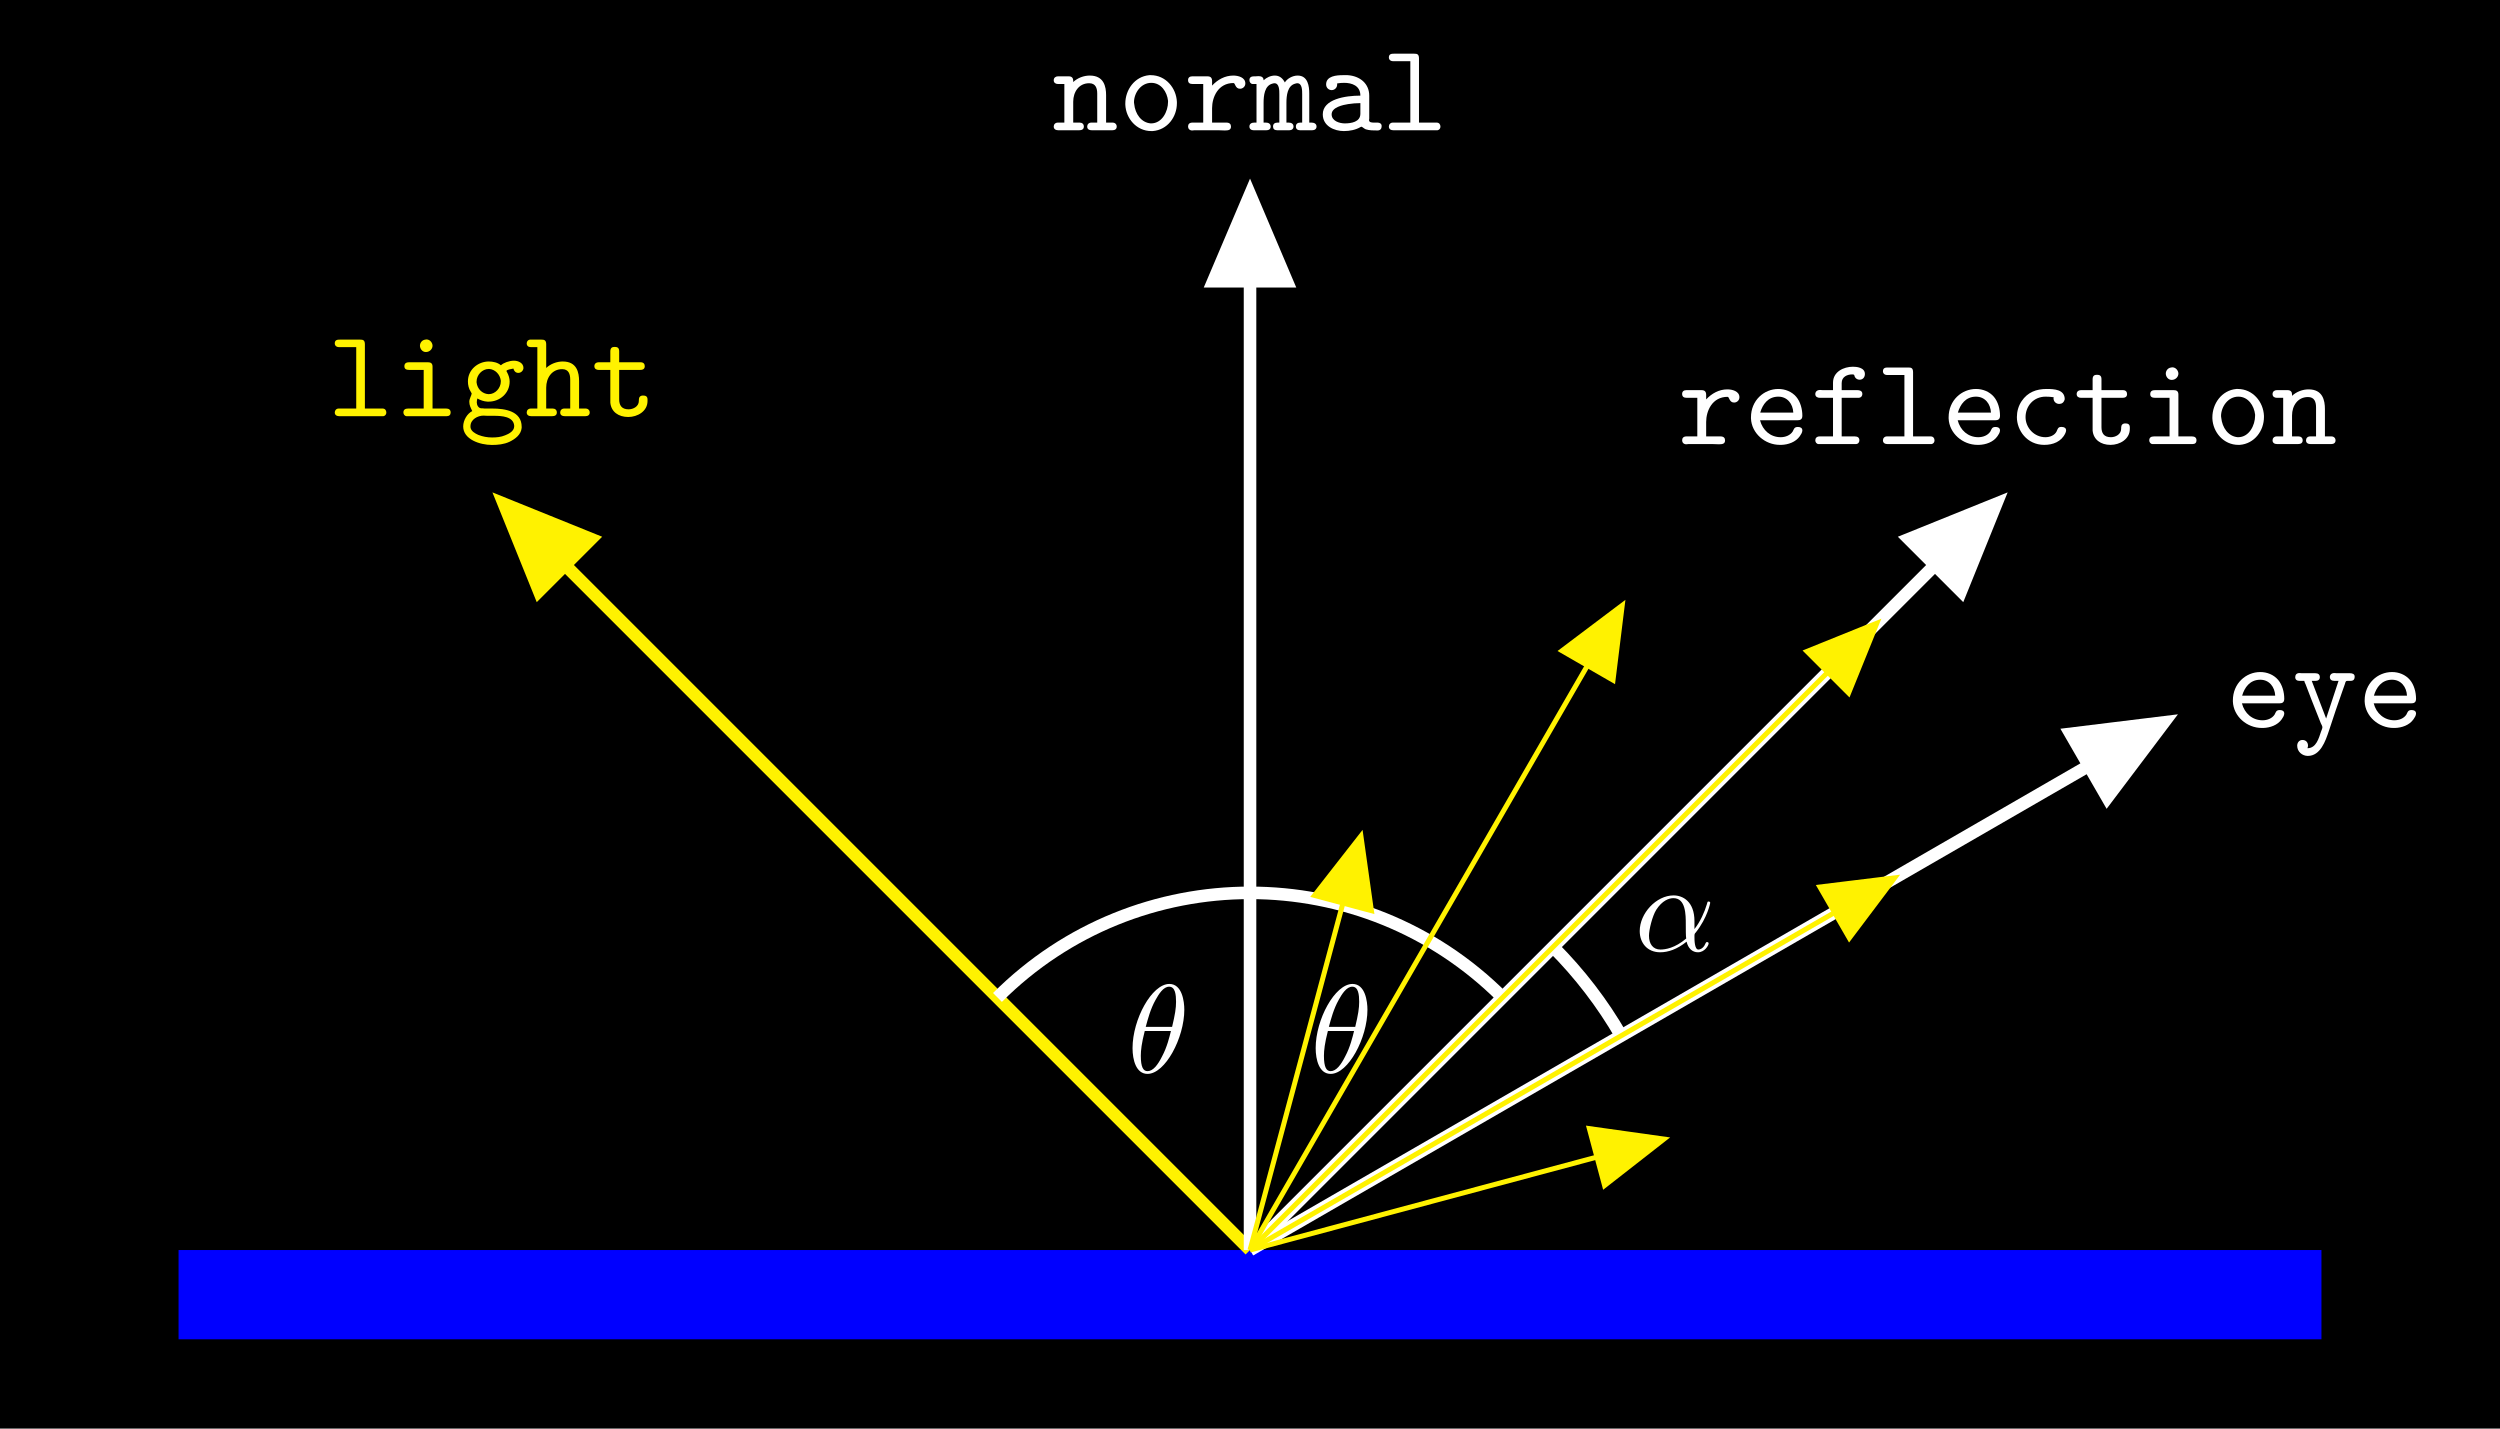
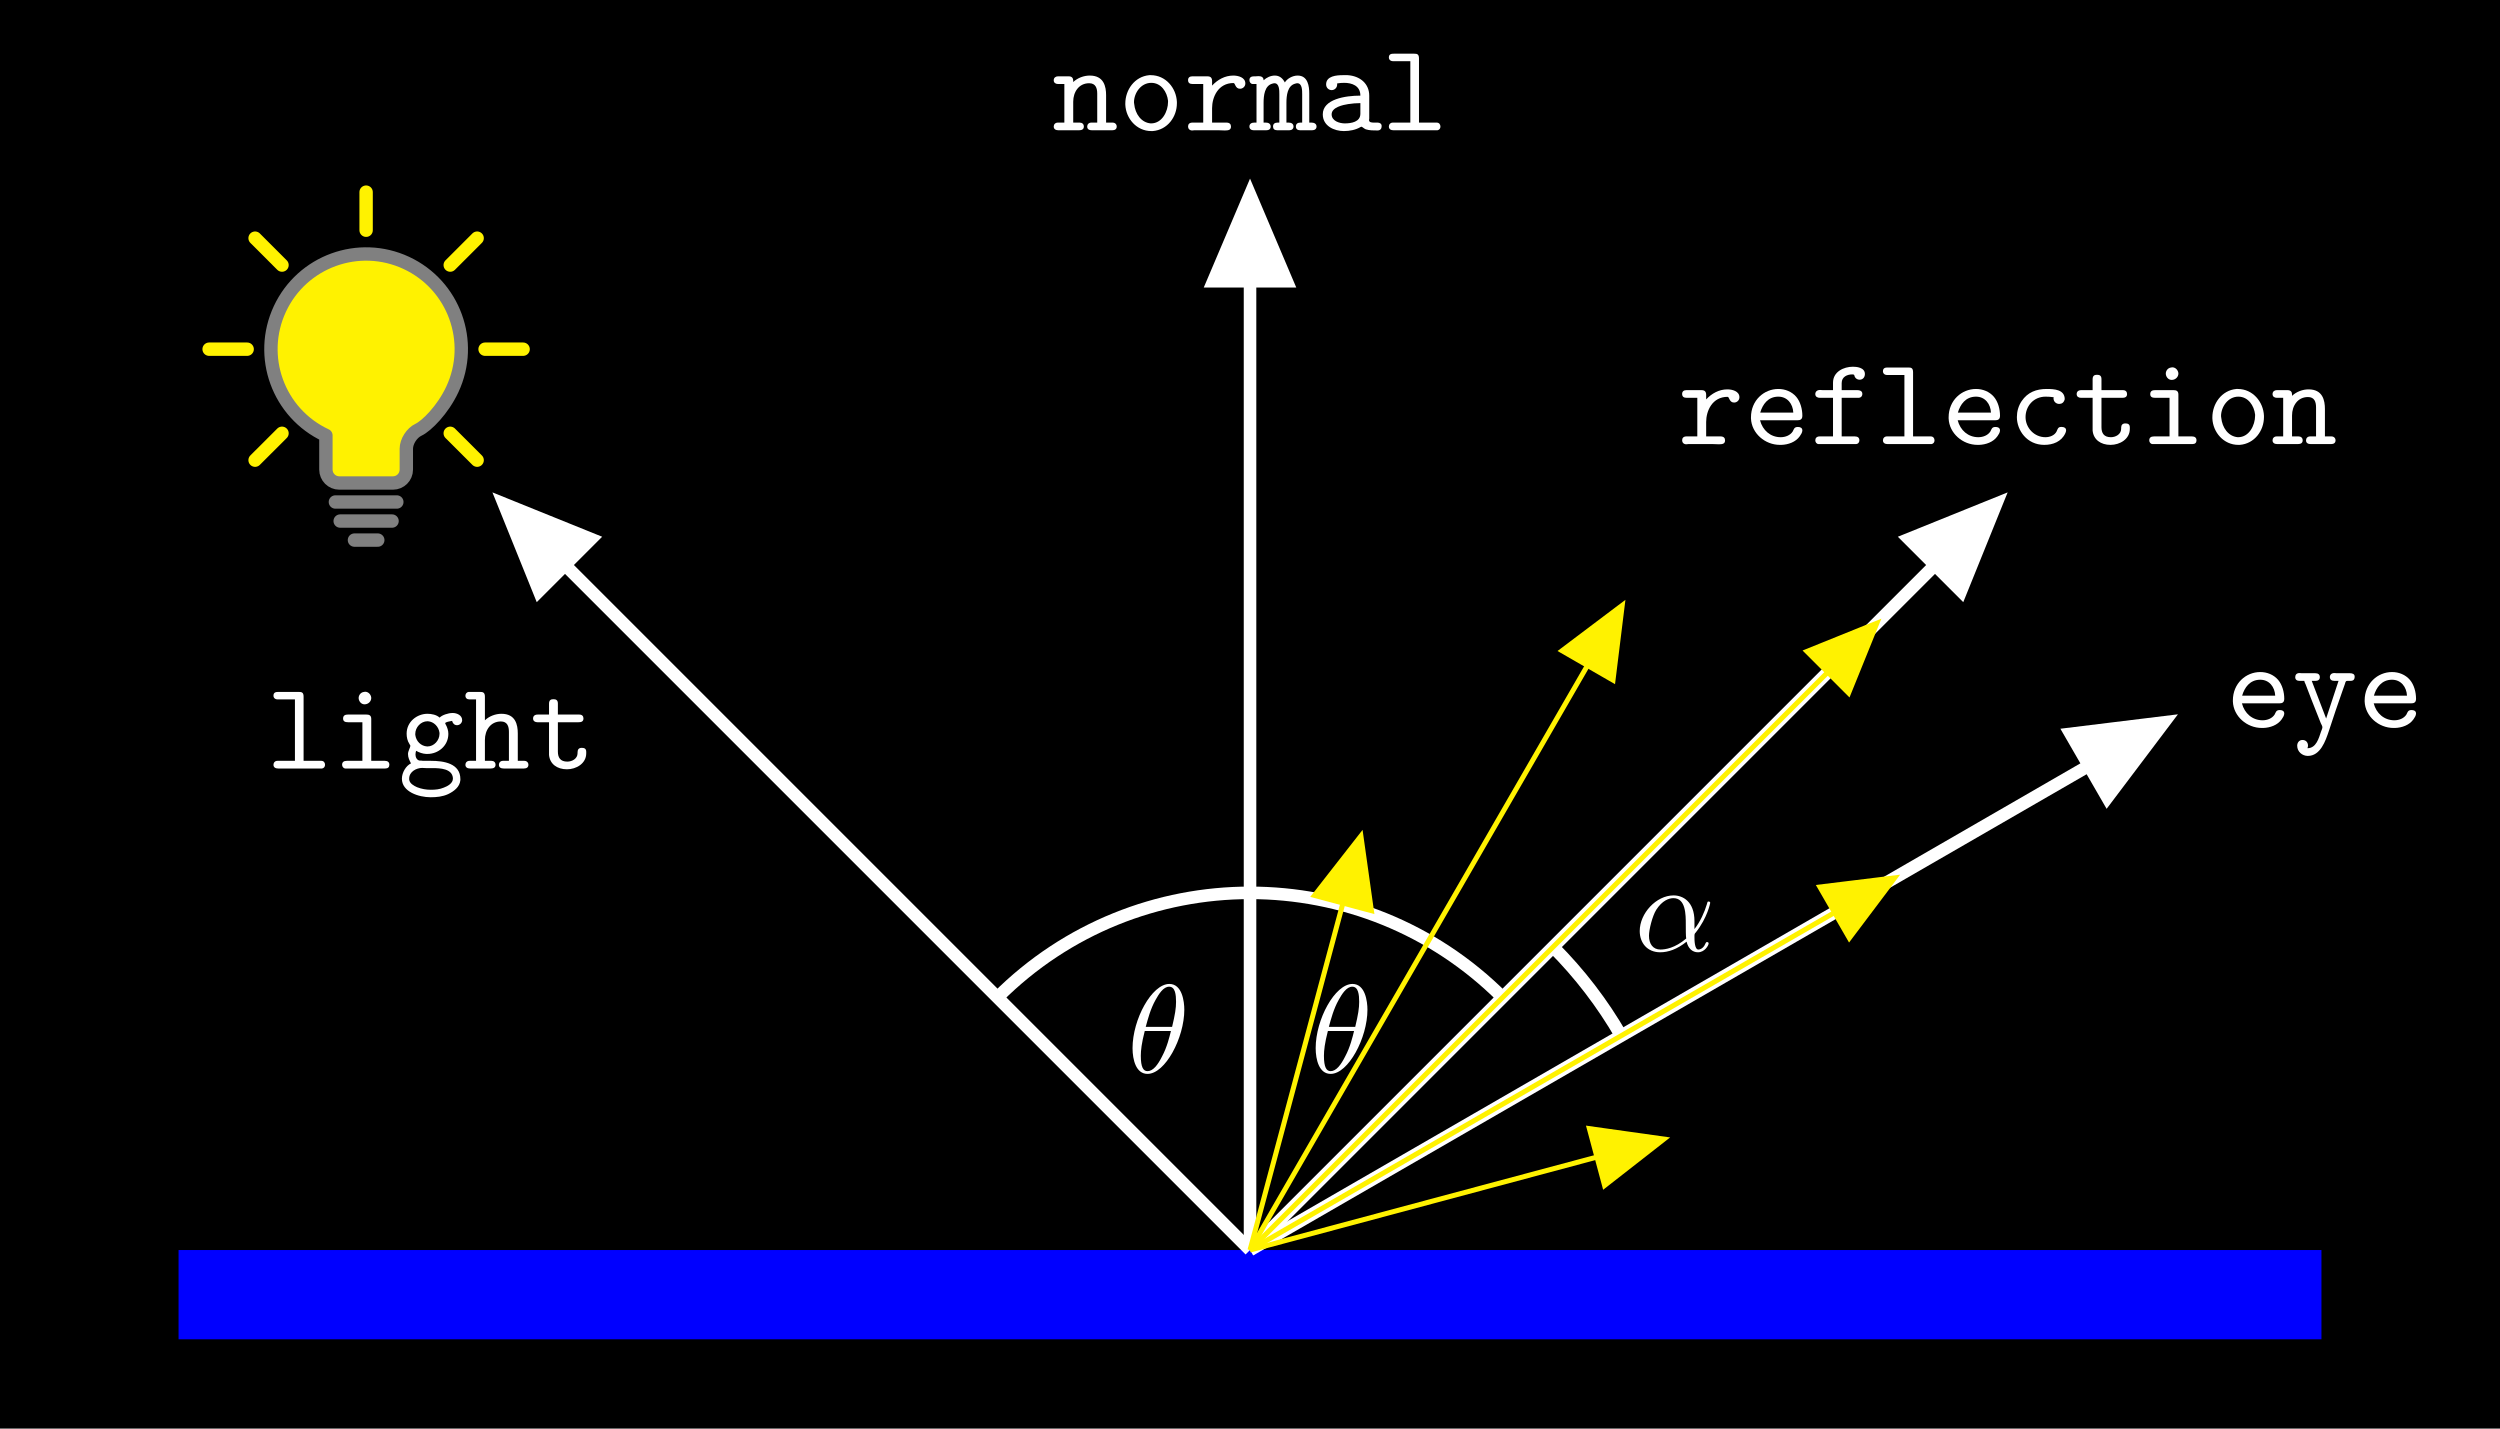
<svg xmlns="http://www.w3.org/2000/svg" xmlns:xlink="http://www.w3.org/1999/xlink" width="198.425" height="113.386" viewBox="0 0 198.425 113.386">
  <defs>
    <g>
      <g id="glyph-0-0">
        <path d="M 2.266 -5.5 L 2.266 -0.625 L 0.875 -0.625 C 0.688 -0.625 0.562 -0.484 0.562 -0.312 C 0.562 -0.094 0.734 -0.016 0.938 -0.016 L 4.422 -0.016 C 4.578 -0.047 4.656 -0.172 4.656 -0.312 C 4.656 -0.484 4.547 -0.625 4.359 -0.625 L 2.953 -0.625 L 2.953 -5.719 C 2.953 -6.062 2.797 -6.094 2.578 -6.094 L 0.953 -6.094 C 0.781 -6.094 0.562 -6.078 0.562 -5.797 C 0.562 -5.625 0.688 -5.5 0.891 -5.5 Z M 2.266 -5.5 " />
      </g>
      <g id="glyph-0-1">
        <path d="M 2.391 -3.688 L 2.391 -0.625 L 1.156 -0.625 C 0.906 -0.625 0.781 -0.516 0.781 -0.312 C 0.781 -0.172 0.875 -0.031 1.031 -0.016 L 4.203 -0.016 C 4.422 -0.016 4.531 -0.125 4.531 -0.312 C 4.531 -0.516 4.406 -0.625 4.172 -0.625 C 4.094 -0.625 4.016 -0.625 3.953 -0.625 L 3.094 -0.625 L 3.094 -3.953 C 3.094 -4.25 2.906 -4.297 2.719 -4.297 L 1.234 -4.297 C 1.062 -4.297 0.859 -4.25 0.859 -3.984 C 0.859 -3.766 1 -3.688 1.25 -3.688 Z M 2.516 -6.094 C 2.25 -6.062 2.094 -5.828 2.094 -5.609 C 2.094 -5.391 2.266 -5.109 2.562 -5.109 C 2.875 -5.109 3.094 -5.359 3.094 -5.609 C 3.094 -5.828 2.906 -6.109 2.609 -6.109 C 2.578 -6.109 2.547 -6.094 2.516 -6.094 Z M 2.516 -6.094 " />
      </g>
      <g id="glyph-0-2">
        <path d="M 3.297 -4.062 L 3.281 -4.062 C 3.047 -4.281 2.641 -4.359 2.328 -4.359 C 1.5 -4.359 0.672 -3.734 0.672 -2.781 C 0.672 -2.5 0.734 -2.203 0.891 -1.969 C 0.906 -1.922 0.953 -1.875 0.969 -1.828 L 0.969 -1.812 C 0.969 -1.703 0.781 -1.391 0.781 -1.172 C 0.781 -0.875 0.891 -0.688 1.016 -0.422 C 0.625 -0.234 0.297 0.297 0.297 0.797 C 0.297 1.828 1.625 2.266 2.578 2.266 C 3.047 2.266 3.531 2.219 3.969 2.016 C 4.422 1.797 4.891 1.453 4.938 0.906 L 4.938 0.828 C 4.938 -0.422 3.625 -0.625 2.594 -0.625 L 1.984 -0.625 C 1.938 -0.625 1.891 -0.641 1.844 -0.641 L 1.75 -0.641 C 1.5 -0.641 1.375 -0.906 1.375 -1.109 C 1.375 -1.219 1.391 -1.312 1.422 -1.422 C 1.672 -1.281 1.938 -1.188 2.219 -1.172 L 2.328 -1.172 C 3.172 -1.172 3.984 -1.812 3.984 -2.766 C 3.984 -3.016 3.906 -3.266 3.781 -3.5 C 3.766 -3.516 3.734 -3.562 3.734 -3.609 C 3.734 -3.703 4.109 -3.766 4.281 -3.797 C 4.328 -3.609 4.453 -3.453 4.672 -3.453 C 4.859 -3.453 5.047 -3.594 5.078 -3.812 L 5.078 -3.859 C 5.078 -4.234 4.672 -4.422 4.328 -4.422 C 3.953 -4.422 3.484 -4.25 3.297 -4.062 Z M 0.875 0.859 C 0.875 0.828 0.875 0.812 0.875 0.781 C 0.875 0.234 1.453 -0.062 1.906 -0.062 C 2.016 -0.062 2.125 -0.047 2.219 -0.047 L 2.734 -0.047 C 3.344 -0.047 4.281 0 4.344 0.734 L 4.344 0.797 C 4.344 1.156 3.922 1.391 3.625 1.5 C 3.297 1.641 2.938 1.672 2.594 1.672 C 2.219 1.672 1.859 1.609 1.5 1.469 C 1.25 1.359 0.906 1.172 0.875 0.859 Z M 1.359 -2.688 L 1.359 -2.766 C 1.359 -3.281 1.797 -3.766 2.328 -3.766 L 2.359 -3.766 C 2.828 -3.734 3.219 -3.344 3.281 -2.844 L 3.281 -2.766 C 3.281 -2.25 2.844 -1.766 2.328 -1.766 L 2.297 -1.766 C 1.812 -1.797 1.422 -2.172 1.359 -2.688 Z M 1.359 -2.688 " />
      </g>
      <g id="glyph-0-3">
        <path d="M 0.953 -5.5 L 0.953 -0.625 L 0.438 -0.625 C 0.234 -0.625 0.109 -0.484 0.109 -0.312 C 0.109 -0.109 0.266 -0.016 0.484 -0.016 L 2.109 -0.016 C 2.344 -0.016 2.5 -0.094 2.5 -0.312 C 2.5 -0.516 2.359 -0.625 2.172 -0.625 L 1.656 -0.625 L 1.656 -2.281 C 1.656 -3.062 2.109 -3.75 2.922 -3.75 C 3.438 -3.75 3.562 -3.359 3.562 -2.922 L 3.562 -0.625 L 3.094 -0.625 C 2.875 -0.625 2.766 -0.469 2.766 -0.312 C 2.766 -0.078 2.953 -0.016 3.156 -0.016 L 4.75 -0.016 C 4.969 -0.016 5.109 -0.109 5.109 -0.312 C 5.109 -0.484 4.984 -0.625 4.781 -0.625 L 4.266 -0.625 L 4.266 -2.797 C 4.266 -3.484 4.094 -4.359 2.969 -4.359 C 2.5 -4.359 2 -4.172 1.656 -3.844 L 1.656 -5.719 C 1.656 -6.062 1.484 -6.094 1.281 -6.094 L 0.359 -6.094 C 0.219 -6.078 0.109 -5.953 0.109 -5.797 C 0.109 -5.609 0.234 -5.5 0.422 -5.5 Z M 0.953 -5.5 " />
      </g>
      <g id="glyph-0-4">
        <path d="M 1.516 -4.297 L 0.609 -4.297 C 0.375 -4.297 0.25 -4.172 0.25 -3.984 C 0.25 -3.781 0.406 -3.688 0.594 -3.688 L 1.516 -3.688 L 1.516 -1.094 C 1.578 -0.375 2.156 0.047 2.938 0.047 C 3.672 0.047 4.469 -0.406 4.469 -1.219 L 4.469 -1.344 C 4.469 -1.609 4.297 -1.656 4.109 -1.656 C 3.891 -1.656 3.781 -1.531 3.781 -1.312 L 3.781 -1.234 C 3.781 -0.781 3.328 -0.562 2.969 -0.562 C 2.406 -0.562 2.219 -0.891 2.219 -1.359 L 2.219 -3.688 L 3.859 -3.688 C 4.031 -3.688 4.25 -3.719 4.25 -3.984 C 4.25 -4.172 4.141 -4.297 3.922 -4.297 L 2.219 -4.297 L 2.219 -5.172 C 2.219 -5.469 2.047 -5.516 1.859 -5.516 C 1.672 -5.516 1.516 -5.453 1.516 -5.156 Z M 1.516 -4.297 " />
      </g>
      <g id="glyph-0-5">
        <path d="M 1.656 -3.844 L 1.656 -3.953 C 1.656 -4.141 1.562 -4.297 1.312 -4.297 L 0.438 -4.297 C 0.266 -4.297 0.109 -4.188 0.109 -3.984 C 0.109 -3.781 0.266 -3.688 0.453 -3.688 L 0.953 -3.688 L 0.953 -0.625 L 0.438 -0.625 C 0.234 -0.625 0.109 -0.484 0.109 -0.312 C 0.109 -0.109 0.266 -0.016 0.484 -0.016 L 2.109 -0.016 C 2.344 -0.016 2.5 -0.094 2.5 -0.312 C 2.5 -0.516 2.359 -0.625 2.172 -0.625 L 1.656 -0.625 L 1.656 -2.281 C 1.656 -3.062 2.109 -3.75 2.922 -3.75 C 3.438 -3.75 3.562 -3.359 3.562 -2.922 L 3.562 -0.625 L 3.094 -0.625 C 2.875 -0.625 2.766 -0.469 2.766 -0.312 C 2.766 -0.078 2.953 -0.016 3.156 -0.016 L 4.75 -0.016 C 4.969 -0.016 5.109 -0.109 5.109 -0.312 C 5.109 -0.484 4.984 -0.625 4.781 -0.625 L 4.266 -0.625 L 4.266 -2.797 C 4.266 -3.484 4.094 -4.359 2.969 -4.359 C 2.5 -4.359 2 -4.172 1.656 -3.844 Z M 1.656 -3.844 " />
      </g>
      <g id="glyph-0-6">
        <path d="M 2.469 -4.391 C 1.281 -4.281 0.562 -3.203 0.562 -2.141 L 0.562 -2.047 C 0.609 -0.953 1.453 0.047 2.625 0.047 L 2.734 0.047 C 3.922 -0.047 4.656 -1.094 4.656 -2.156 L 4.656 -2.266 C 4.609 -3.375 3.766 -4.391 2.578 -4.391 Z M 1.266 -2.109 C 1.266 -2.141 1.25 -2.188 1.25 -2.234 C 1.25 -2.969 1.797 -3.781 2.625 -3.781 C 3.406 -3.781 3.875 -3.062 3.953 -2.359 L 3.953 -2.266 C 3.953 -1.516 3.484 -0.562 2.609 -0.562 L 2.578 -0.562 C 1.828 -0.625 1.344 -1.312 1.266 -2.109 Z M 1.266 -2.109 " />
      </g>
      <g id="glyph-0-7">
        <path d="M 2.219 -3.562 L 2.219 -3.922 C 2.219 -4.172 2.109 -4.297 1.859 -4.297 L 0.641 -4.297 C 0.453 -4.297 0.312 -4.203 0.312 -4 C 0.312 -3.781 0.438 -3.688 0.672 -3.688 L 1.516 -3.688 L 1.516 -0.625 L 0.656 -0.625 C 0.422 -0.625 0.312 -0.5 0.312 -0.312 C 0.312 -0.156 0.422 0 0.641 0 C 0.688 0 0.75 -0.016 0.797 -0.016 L 2.766 -0.016 C 2.906 -0.016 3.078 0 3.234 0 C 3.531 0 3.719 -0.047 3.719 -0.312 C 3.719 -0.5 3.609 -0.625 3.359 -0.625 L 2.219 -0.625 L 2.219 -1.766 C 2.219 -2.656 2.703 -3.766 3.922 -3.766 C 4.062 -3.766 4.047 -3.312 4.438 -3.312 C 4.656 -3.312 4.859 -3.484 4.859 -3.734 C 4.859 -4.219 4.281 -4.359 3.906 -4.359 C 3.234 -4.359 2.656 -4.031 2.219 -3.562 Z M 2.219 -3.562 " />
      </g>
      <g id="glyph-0-8">
        <path d="M 1.078 -3.984 C 1.078 -4.25 0.875 -4.312 0.672 -4.312 C 0.594 -4.312 0.5 -4.297 0.422 -4.297 L 0.312 -4.297 C 0.125 -4.297 -0.047 -4.234 -0.047 -4 C -0.047 -3.844 0.047 -3.703 0.203 -3.688 L 0.516 -3.688 L 0.516 -0.625 C 0.453 -0.625 0.406 -0.625 0.328 -0.625 C 0.125 -0.625 -0.047 -0.531 -0.047 -0.312 C -0.047 -0.125 0.094 -0.016 0.297 -0.016 L 1.281 -0.016 C 1.484 -0.016 1.641 -0.094 1.641 -0.312 C 1.641 -0.531 1.469 -0.625 1.266 -0.625 C 1.203 -0.625 1.141 -0.625 1.078 -0.625 L 1.078 -2.188 C 1.078 -2.766 1.156 -3.562 1.781 -3.719 C 1.828 -3.734 1.891 -3.75 1.938 -3.75 C 2.328 -3.75 2.328 -3.188 2.328 -2.875 L 2.328 -0.625 L 2.188 -0.625 C 1.969 -0.625 1.828 -0.531 1.828 -0.312 C 1.828 -0.125 1.938 -0.016 2.172 -0.016 L 3.109 -0.016 C 3.312 -0.016 3.453 -0.125 3.453 -0.312 C 3.453 -0.531 3.281 -0.625 3.078 -0.625 C 3.016 -0.625 2.953 -0.625 2.891 -0.625 L 2.891 -2.188 C 2.891 -2.766 2.969 -3.562 3.594 -3.719 C 3.641 -3.734 3.703 -3.75 3.75 -3.75 C 4.141 -3.75 4.141 -3.188 4.141 -2.875 L 4.141 -0.625 L 4 -0.625 C 3.781 -0.625 3.641 -0.531 3.641 -0.312 C 3.641 -0.125 3.766 -0.016 3.984 -0.016 L 4.922 -0.016 C 5.141 -0.016 5.281 -0.125 5.281 -0.312 C 5.281 -0.531 5.094 -0.625 4.891 -0.625 C 4.828 -0.625 4.766 -0.625 4.703 -0.625 L 4.703 -2.938 C 4.703 -3.484 4.609 -4.359 3.781 -4.359 C 3.375 -4.359 2.938 -4.109 2.766 -3.812 C 2.594 -4.141 2.344 -4.359 1.969 -4.359 C 1.641 -4.359 1.312 -4.203 1.078 -3.984 Z M 1.078 -3.984 " />
      </g>
      <g id="glyph-0-9">
        <path d="M 1.688 -3.734 C 1.859 -3.766 2.062 -3.781 2.25 -3.781 C 2.844 -3.781 3.531 -3.562 3.531 -2.766 C 2.328 -2.766 0.547 -2.484 0.547 -1.281 C 0.547 -0.344 1.469 0.047 2.219 0.047 C 2.688 0.047 3.156 -0.047 3.531 -0.266 C 3.562 -0.281 3.578 -0.297 3.609 -0.297 L 3.625 -0.297 C 3.672 -0.297 3.812 -0.156 3.953 -0.094 C 4.234 0 4.594 0 4.891 0 C 5.125 0 5.219 -0.156 5.219 -0.328 L 5.219 -0.359 C 5.219 -0.531 5.078 -0.625 4.906 -0.625 L 4.609 -0.625 C 4.422 -0.625 4.219 -0.641 4.219 -0.828 C 4.219 -0.875 4.234 -0.922 4.234 -0.953 L 4.234 -2.766 C 4.234 -3.719 3.5 -4.328 2.516 -4.391 L 2.156 -4.391 C 1.641 -4.391 0.812 -4.328 0.812 -3.656 C 0.812 -3.375 1.031 -3.203 1.25 -3.203 C 1.5 -3.203 1.688 -3.406 1.688 -3.641 C 1.688 -3.672 1.688 -3.703 1.688 -3.734 Z M 3.531 -2.172 L 3.531 -1.328 C 3.531 -0.672 2.797 -0.562 2.297 -0.562 C 1.875 -0.562 1.25 -0.75 1.25 -1.281 C 1.25 -1.844 2.156 -2.031 2.562 -2.094 C 2.875 -2.141 3.203 -2.172 3.531 -2.172 Z M 3.531 -2.172 " />
      </g>
      <g id="glyph-0-10">
        <path d="M 1.266 -1.906 L 4.234 -1.906 C 4.453 -1.906 4.625 -1.969 4.625 -2.266 C 4.625 -2.797 4.469 -3.375 4.141 -3.766 C 3.781 -4.188 3.25 -4.391 2.719 -4.391 C 1.578 -4.391 0.547 -3.484 0.547 -2.141 L 0.547 -2.047 C 0.594 -0.875 1.656 0.047 2.844 0.047 L 2.953 0.047 C 3.5 0.031 4.094 -0.172 4.422 -0.641 C 4.5 -0.75 4.625 -0.938 4.625 -1.094 C 4.625 -1.312 4.453 -1.375 4.266 -1.375 C 3.969 -1.375 3.953 -1.188 3.859 -1.016 C 3.656 -0.703 3.266 -0.562 2.906 -0.562 C 2.094 -0.562 1.469 -1.109 1.266 -1.906 Z M 1.281 -2.516 C 1.469 -3.156 1.891 -3.781 2.719 -3.781 C 3.438 -3.781 3.875 -3.203 3.906 -2.516 Z M 1.281 -2.516 " />
      </g>
      <g id="glyph-0-11">
        <path d="M 1.828 -4.297 L 1.031 -4.297 C 0.953 -4.297 0.875 -4.312 0.797 -4.312 C 0.562 -4.312 0.422 -4.172 0.422 -3.984 C 0.422 -3.766 0.609 -3.688 0.781 -3.688 L 1.828 -3.688 L 1.828 -0.625 L 0.984 -0.625 C 0.922 -0.625 0.844 -0.625 0.766 -0.625 C 0.531 -0.625 0.422 -0.484 0.422 -0.312 C 0.422 -0.172 0.516 -0.031 0.672 -0.016 L 3.625 -0.016 C 3.812 -0.016 3.922 -0.141 3.922 -0.312 C 3.922 -0.516 3.797 -0.625 3.562 -0.625 C 3.484 -0.625 3.422 -0.625 3.344 -0.625 L 2.516 -0.625 L 2.516 -3.688 L 3.844 -3.688 C 4.031 -3.688 4.156 -3.812 4.156 -4 C 4.156 -4.25 3.922 -4.297 3.766 -4.297 L 2.516 -4.297 L 2.516 -4.859 C 2.516 -5.359 2.953 -5.547 3.359 -5.547 C 3.562 -5.547 3.5 -5.469 3.562 -5.344 C 3.641 -5.203 3.781 -5.125 3.938 -5.125 C 4.203 -5.125 4.359 -5.328 4.359 -5.578 C 4.359 -6.109 3.672 -6.156 3.406 -6.156 C 2.688 -6.156 1.828 -5.766 1.828 -4.891 Z M 1.828 -4.297 " />
      </g>
      <g id="glyph-0-12">
        <path d="M 3.656 -3.734 C 3.656 -3.703 3.641 -3.672 3.641 -3.656 C 3.641 -3.359 3.875 -3.203 4.094 -3.203 C 4.297 -3.203 4.469 -3.312 4.531 -3.578 C 4.531 -4.344 3.703 -4.391 3.109 -4.391 C 2.281 -4.391 1.594 -4.141 1.109 -3.422 C 0.859 -3.047 0.734 -2.609 0.734 -2.156 C 0.734 -1.109 1.531 0.047 2.906 0.047 C 3.594 0.047 4.266 -0.203 4.578 -0.875 C 4.609 -0.938 4.641 -1.031 4.641 -1.109 C 4.641 -1.281 4.5 -1.375 4.312 -1.375 L 4.219 -1.375 C 4 -1.375 3.953 -1.172 3.891 -1.031 C 3.734 -0.703 3.344 -0.562 3 -0.562 C 2.109 -0.562 1.422 -1.312 1.422 -2.156 C 1.422 -3.016 2.047 -3.781 3.016 -3.781 C 3.234 -3.781 3.438 -3.766 3.656 -3.734 Z M 3.656 -3.734 " />
      </g>
      <g id="glyph-0-13">
        <path d="M 0.984 -3.688 C 1 -3.594 1.047 -3.5 1.094 -3.406 C 1.391 -2.594 1.719 -1.797 2.031 -1 L 2.297 -0.328 C 2.344 -0.234 2.422 -0.094 2.422 -0.016 C 2.422 0.109 2.344 0.234 2.312 0.344 C 2.141 0.844 1.938 1.656 1.234 1.656 C 1.266 1.578 1.281 1.516 1.281 1.453 C 1.281 1.172 1.094 1 0.844 1 C 0.562 1 0.422 1.234 0.422 1.453 C 0.422 1.938 0.828 2.266 1.266 2.266 C 2.266 2.266 2.672 1.078 2.938 0.281 C 3.281 -0.797 3.656 -1.859 4.031 -2.938 C 4.094 -3.094 4.141 -3.266 4.203 -3.422 C 4.25 -3.531 4.234 -3.688 4.391 -3.688 L 4.609 -3.688 C 4.797 -3.688 4.984 -3.719 4.984 -4.031 C 4.984 -4.25 4.781 -4.297 4.609 -4.297 L 3.562 -4.297 C 3.516 -4.297 3.438 -4.312 3.375 -4.312 C 3.141 -4.312 3.016 -4.172 3.016 -4 C 3.016 -3.797 3.141 -3.688 3.391 -3.688 L 3.703 -3.688 L 2.719 -0.703 L 1.578 -3.688 L 1.859 -3.688 C 2.078 -3.688 2.219 -3.781 2.219 -3.984 C 2.219 -4.203 2.078 -4.297 1.859 -4.297 L 0.797 -4.297 C 0.734 -4.297 0.672 -4.312 0.609 -4.312 C 0.375 -4.312 0.266 -4.172 0.266 -3.984 C 0.266 -3.781 0.406 -3.688 0.625 -3.688 Z M 0.984 -3.688 " />
      </g>
      <g id="glyph-1-0">
        <path d="M 4.75 -2.359 C 4.75 -3.922 3.828 -4.406 3.094 -4.406 C 1.719 -4.406 0.406 -2.984 0.406 -1.578 C 0.406 -0.641 1 0.109 2.031 0.109 C 2.656 0.109 3.375 -0.125 4.125 -0.734 C 4.25 -0.203 4.578 0.109 5.031 0.109 C 5.562 0.109 5.875 -0.438 5.875 -0.594 C 5.875 -0.672 5.812 -0.703 5.75 -0.703 C 5.688 -0.703 5.656 -0.672 5.625 -0.594 C 5.438 -0.109 5.078 -0.109 5.062 -0.109 C 4.75 -0.109 4.75 -0.891 4.75 -1.125 C 4.75 -1.328 4.75 -1.359 4.859 -1.469 C 5.797 -2.656 6 -3.812 6 -3.812 C 6 -3.844 5.984 -3.922 5.875 -3.922 C 5.781 -3.922 5.781 -3.891 5.734 -3.703 C 5.547 -3.078 5.219 -2.328 4.75 -1.734 Z M 4.094 -0.984 C 3.203 -0.219 2.438 -0.109 2.047 -0.109 C 1.453 -0.109 1.141 -0.562 1.141 -1.203 C 1.141 -1.688 1.406 -2.766 1.719 -3.266 C 2.188 -4 2.734 -4.188 3.078 -4.188 C 4.062 -4.188 4.062 -2.875 4.062 -2.109 C 4.062 -1.734 4.062 -1.156 4.094 -0.984 Z M 4.094 -0.984 " />
      </g>
      <g id="glyph-1-1">
        <path d="M 4.531 -4.984 C 4.531 -5.641 4.359 -7.031 3.344 -7.031 C 1.953 -7.031 0.422 -4.219 0.422 -1.938 C 0.422 -1 0.703 0.109 1.609 0.109 C 3.016 0.109 4.531 -2.75 4.531 -4.984 Z M 1.469 -3.625 C 1.641 -4.25 1.844 -5.047 2.25 -5.766 C 2.516 -6.25 2.875 -6.812 3.328 -6.812 C 3.812 -6.812 3.875 -6.172 3.875 -5.609 C 3.875 -5.109 3.797 -4.609 3.562 -3.625 Z M 3.469 -3.297 C 3.359 -2.844 3.156 -2 2.766 -1.281 C 2.422 -0.594 2.047 -0.109 1.609 -0.109 C 1.281 -0.109 1.078 -0.406 1.078 -1.328 C 1.078 -1.75 1.141 -2.328 1.391 -3.297 Z M 3.469 -3.297 " />
      </g>
    </g>
    <clipPath id="clip-0">
+       <path clip-rule="nonzero" d="M 14.887 13.539 L 43.23 13.539 L 43.23 44.578 L 14.887 44.578 Z M 14.887 13.539 " />
+     </clipPath>
+     <clipPath id="clip-1">
+       <path clip-rule="nonzero" d="M 14.887 13.539 L 43.23 13.539 L 43.23 44.578 L 14.887 44.578 Z M 14.887 13.539 " />
+     </clipPath>
+     <clipPath id="clip-2">
+       <path clip-rule="nonzero" d="M 20 19 L 43.23 19 L 43.23 44.578 L 20 44.578 Z M 20 19 " />
+     </clipPath>
+     <clipPath id="clip-3">
+       <path clip-rule="nonzero" d="M 20 13.539 L 43.23 13.539 L 43.23 37 L 20 37 Z M 20 13.539 " />
+     </clipPath>
+     <clipPath id="clip-4">
+       <path clip-rule="nonzero" d="M 14.887 13.539 L 38 13.539 L 38 37 L 14.887 37 Z M 14.887 13.539 " />
+     </clipPath>
+     <clipPath id="clip-5">
+       <path clip-rule="nonzero" d="M 14.887 19 L 38 19 L 38 44.578 L 14.887 44.578 Z M 14.887 19 " />
+     </clipPath>
+     <clipPath id="clip-6">
      <path clip-rule="nonzero" d="M 26 26 L 114 26 L 114 113.387 L 26 113.387 Z M 26 26 " />
    </clipPath>
-     <clipPath id="clip-1">
+     <clipPath id="clip-7">
      <path clip-rule="nonzero" d="M 85 26 L 173 26 L 173 113.387 L 85 113.387 Z M 85 26 " />
    </clipPath>
-     <clipPath id="clip-2">
+     <clipPath id="clip-8">
      <path clip-rule="nonzero" d="M 85 43 L 186 43 L 186 113.387 L 85 113.387 Z M 85 43 " />
    </clipPath>
  </defs>
  <path fill-rule="nonzero" fill="rgb(0%, 0%, 0%)" fill-opacity="1" d="M 0 113.387 L 0 0 L 198.426 0 L 198.426 113.387 Z M 0 113.387 " />
  <path fill-rule="nonzero" fill="rgb(0%, 0%, 100%)" fill-opacity="1" d="M 14.172 99.215 L 14.172 106.301 L 184.254 106.301 L 184.254 99.215 Z M 14.172 99.215 " />
  <path fill="none" stroke-width="0.996" stroke-linecap="butt" stroke-linejoin="miter" stroke="rgb(100%, 100%, 100%)" stroke-opacity="1" stroke-miterlimit="10" d="M 114.499 17.006 C 113.014 19.58 111.194 21.951 109.093 24.053 " transform="matrix(1, 0, 0, -1, 14.173, 99.213)" />
  <g clip-path="url(#clip-0)">
-     <path fill="none" stroke-width="0.996" stroke-linecap="butt" stroke-linejoin="miter" stroke="rgb(100%, 94.899%, 0%)" stroke-opacity="1" stroke-miterlimit="10" d="M 85.042 -0.002 L 26.073 58.967 " transform="matrix(1, 0, 0, -1, 14.173, 99.213)" />
+     <path fill-rule="nonzero" fill="rgb(0%, 0%, 0%)" fill-opacity="1" d="M 14.887 44.578 L 14.887 13.539 L 43.23 13.539 L 43.23 44.578 Z M 14.887 44.578 " />
  </g>
-   <path fill-rule="nonzero" fill="rgb(100%, 94.899%, 0%)" fill-opacity="1" stroke-width="0.996" stroke-linecap="butt" stroke-linejoin="miter" stroke="rgb(100%, 94.899%, 0%)" stroke-opacity="1" stroke-miterlimit="10" d="M -6.504 2.92 L 0.373 -0.002 L -6.504 -2.919 Z M -6.504 2.92 " transform="matrix(-0.7071, -0.7071, -0.7071, 0.7071, 40.24661, 40.24619)" />
-   <g fill="rgb(100%, 94.899%, 0%)" fill-opacity="1">
-     <use xlink:href="#glyph-0-0" x="26.008" y="33.05" />
-     <use xlink:href="#glyph-0-1" x="31.237" y="33.05" />
-     <use xlink:href="#glyph-0-2" x="36.467" y="33.05" />
-     <use xlink:href="#glyph-0-3" x="41.696" y="33.05" />
-     <use xlink:href="#glyph-0-4" x="46.925" y="33.05" />
+   <path fill-rule="nonzero" fill="rgb(100%, 94.899%, 0%)" fill-opacity="1" d="M 25.867 34.559 C 22.086 32.797 20.449 28.301 22.215 24.52 C 23.977 20.742 28.469 19.105 32.25 20.867 C 36.031 22.629 37.668 27.125 35.902 30.906 C 35.152 32.516 33.859 33.809 33.215 34.109 C 32.684 34.359 32.25 35.035 32.25 35.621 L 32.25 37.273 C 32.25 37.859 31.777 38.336 31.188 38.336 L 26.93 38.336 C 26.344 38.336 25.867 37.859 25.867 37.273 L 25.867 34.559 " />
+   <g clip-path="url(#clip-1)">
+     <path fill="none" stroke-width="3.985" stroke-linecap="round" stroke-linejoin="miter" stroke="rgb(50%, 50%, 50%)" stroke-opacity="1" stroke-miterlimit="10" d="M -11.978 -25.691 C -26.169 -19.08 -32.312 -2.206 -25.685 11.986 C -19.074 26.162 -2.214 32.305 11.977 25.693 C 26.168 19.081 32.311 2.207 25.684 -11.984 C 22.87 -18.024 18.017 -22.877 15.598 -24.005 C 13.604 -24.944 11.977 -27.48 11.977 -29.679 L 11.977 -35.88 C 11.977 -38.079 10.203 -39.868 7.989 -39.868 L -7.99 -39.868 C -10.189 -39.868 -11.978 -38.079 -11.978 -35.88 L -11.978 -25.691 " transform="matrix(0.26645, 0, 0, -0.26645, 29.05874, 27.71311)" />
+   </g>
+   <path fill="none" stroke-width="3.985" stroke-linecap="round" stroke-linejoin="miter" stroke="rgb(50%, 50%, 50%)" stroke-opacity="1" stroke-miterlimit="10" d="M -9.149 -45.527 L 9.148 -45.527 M -7.727 -51.2 L 7.725 -51.2 M -3.475 -56.874 L 3.474 -56.874 " transform="matrix(0.26645, 0, 0, -0.26645, 29.05874, 27.71311)" />
+   <g clip-path="url(#clip-2)">
+     <path fill="none" stroke-width="3.985" stroke-linecap="round" stroke-linejoin="miter" stroke="rgb(100%, 94.899%, 0%)" stroke-opacity="1" stroke-miterlimit="10" d="M 25.054 -25.061 L 33.073 -33.066 " transform="matrix(0.26645, 0, 0, -0.26645, 29.05874, 27.71311)" />
+   </g>
+   <path fill="none" stroke-width="3.985" stroke-linecap="round" stroke-linejoin="miter" stroke="rgb(100%, 94.899%, 0%)" stroke-opacity="1" stroke-miterlimit="10" d="M 35.434 -0.006 L 46.766 -0.006 " transform="matrix(0.26645, 0, 0, -0.26645, 29.05874, 27.71311)" />
+   <g clip-path="url(#clip-3)">
+     <path fill="none" stroke-width="3.985" stroke-linecap="round" stroke-linejoin="miter" stroke="rgb(100%, 94.899%, 0%)" stroke-opacity="1" stroke-miterlimit="10" d="M 25.054 25.048 L 33.073 33.067 " transform="matrix(0.26645, 0, 0, -0.26645, 29.05874, 27.71311)" />
+   </g>
+   <path fill="none" stroke-width="3.985" stroke-linecap="round" stroke-linejoin="miter" stroke="rgb(100%, 94.899%, 0%)" stroke-opacity="1" stroke-miterlimit="10" d="M -0.001 35.428 L -0.001 46.775 " transform="matrix(0.26645, 0, 0, -0.26645, 29.05874, 27.71311)" />
+   <g clip-path="url(#clip-4)">
+     <path fill="none" stroke-width="3.985" stroke-linecap="round" stroke-linejoin="miter" stroke="rgb(100%, 94.899%, 0%)" stroke-opacity="1" stroke-miterlimit="10" d="M -25.055 25.048 L -33.074 33.067 " transform="matrix(0.26645, 0, 0, -0.26645, 29.05874, 27.71311)" />
+   </g>
+   <path fill="none" stroke-width="3.985" stroke-linecap="round" stroke-linejoin="miter" stroke="rgb(100%, 94.899%, 0%)" stroke-opacity="1" stroke-miterlimit="10" d="M -35.435 -0.006 L -46.767 -0.006 " transform="matrix(0.26645, 0, 0, -0.26645, 29.05874, 27.71311)" />
+   <g clip-path="url(#clip-5)">
+     <path fill="none" stroke-width="3.985" stroke-linecap="round" stroke-linejoin="miter" stroke="rgb(100%, 94.899%, 0%)" stroke-opacity="1" stroke-miterlimit="10" d="M -25.055 -25.061 L -33.074 -33.066 " transform="matrix(0.26645, 0, 0, -0.26645, 29.05874, 27.71311)" />
+   </g>
+   <g clip-path="url(#clip-6)">
+     <path fill="none" stroke-width="0.996" stroke-linecap="butt" stroke-linejoin="miter" stroke="rgb(100%, 100%, 100%)" stroke-opacity="1" stroke-miterlimit="10" d="M 85.042 -0.002 L 26.073 58.967 " transform="matrix(1, 0, 0, -1, 14.173, 99.213)" />
+   </g>
+   <path fill-rule="nonzero" fill="rgb(100%, 100%, 100%)" fill-opacity="1" stroke-width="0.996" stroke-linecap="butt" stroke-linejoin="miter" stroke="rgb(100%, 100%, 100%)" stroke-opacity="1" stroke-miterlimit="10" d="M -6.504 2.92 L 0.373 -0.002 L -6.504 -2.919 Z M -6.504 2.92 " transform="matrix(-0.7071, -0.7071, -0.7071, 0.7071, 40.24661, 40.24619)" />
+   <g fill="rgb(100%, 100%, 100%)" fill-opacity="1">
+     <use xlink:href="#glyph-0-0" x="21.143" y="61.012" />
+     <use xlink:href="#glyph-0-1" x="26.372" y="61.012" />
+     <use xlink:href="#glyph-0-2" x="31.602" y="61.012" />
+     <use xlink:href="#glyph-0-3" x="36.831" y="61.012" />
+     <use xlink:href="#glyph-0-4" x="42.06" y="61.012" />
  </g>
  <path fill="none" stroke-width="0.996" stroke-linecap="butt" stroke-linejoin="miter" stroke="rgb(100%, 100%, 100%)" stroke-opacity="1" stroke-miterlimit="10" d="M 85.042 -0.002 L 85.042 83.393 " transform="matrix(1, 0, 0, -1, 14.173, 99.213)" />
  <path fill-rule="nonzero" fill="rgb(100%, 100%, 100%)" fill-opacity="1" stroke-width="0.996" stroke-linecap="butt" stroke-linejoin="miter" stroke="rgb(100%, 100%, 100%)" stroke-opacity="1" stroke-miterlimit="10" d="M -6.503 2.92 L 0.372 -0.001 L -6.503 -2.919 Z M -6.503 2.92 " transform="matrix(0, -1, -1, 0, 99.21342, 15.82141)" />
  <g fill="rgb(100%, 100%, 100%)" fill-opacity="1">
    <use xlink:href="#glyph-0-5" x="83.525" y="10.356" />
    <use xlink:href="#glyph-0-6" x="88.754" y="10.356" />
    <use xlink:href="#glyph-0-7" x="93.984" y="10.356" />
    <use xlink:href="#glyph-0-8" x="99.213" y="10.356" />
    <use xlink:href="#glyph-0-9" x="104.442" y="10.356" />
    <use xlink:href="#glyph-0-0" x="109.672" y="10.356" />
  </g>
-   <g clip-path="url(#clip-1)">
+   <g clip-path="url(#clip-7)">
    <path fill="none" stroke-width="0.996" stroke-linecap="butt" stroke-linejoin="miter" stroke="rgb(100%, 100%, 100%)" stroke-opacity="1" stroke-miterlimit="10" d="M 85.042 -0.002 L 144.007 58.967 " transform="matrix(1, 0, 0, -1, 14.173, 99.213)" />
  </g>
  <path fill-rule="nonzero" fill="rgb(100%, 100%, 100%)" fill-opacity="1" stroke-width="0.996" stroke-linecap="butt" stroke-linejoin="miter" stroke="rgb(100%, 100%, 100%)" stroke-opacity="1" stroke-miterlimit="10" d="M -6.505 2.92 L 0.375 0 L -6.505 -2.919 Z M -6.505 2.92 " transform="matrix(0.7071, -0.7071, -0.7071, -0.7071, 158.1802, 40.24619)" />
  <g fill="rgb(100%, 100%, 100%)" fill-opacity="1">
    <use xlink:href="#glyph-0-7" x="133.199" y="35.263" />
    <use xlink:href="#glyph-0-10" x="138.428" y="35.263" />
    <use xlink:href="#glyph-0-11" x="143.658" y="35.263" />
    <use xlink:href="#glyph-0-0" x="148.887" y="35.263" />
    <use xlink:href="#glyph-0-10" x="154.116" y="35.263" />
    <use xlink:href="#glyph-0-12" x="159.346" y="35.263" />
    <use xlink:href="#glyph-0-4" x="164.575" y="35.263" />
    <use xlink:href="#glyph-0-1" x="169.805" y="35.263" />
    <use xlink:href="#glyph-0-6" x="175.034" y="35.263" />
    <use xlink:href="#glyph-0-5" x="180.263" y="35.263" />
  </g>
-   <g clip-path="url(#clip-2)">
+   <g clip-path="url(#clip-8)">
    <path fill="none" stroke-width="0.996" stroke-linecap="butt" stroke-linejoin="miter" stroke="rgb(100%, 100%, 100%)" stroke-opacity="1" stroke-miterlimit="10" d="M 85.042 -0.002 L 157.261 41.697 " transform="matrix(1, 0, 0, -1, 14.173, 99.213)" />
  </g>
  <path fill-rule="nonzero" fill="rgb(100%, 100%, 100%)" fill-opacity="1" stroke-width="0.996" stroke-linecap="butt" stroke-linejoin="miter" stroke="rgb(100%, 100%, 100%)" stroke-opacity="1" stroke-miterlimit="10" d="M -6.505 2.919 L 0.374 -0.002 L -6.506 -2.918 Z M -6.505 2.919 " transform="matrix(0.86601, -0.49998, -0.49998, -0.86601, 171.4329, 57.5172)" />
  <g fill="rgb(100%, 100%, 100%)" fill-opacity="1">
    <use xlink:href="#glyph-0-10" x="176.677" y="57.731" />
    <use xlink:href="#glyph-0-13" x="181.906" y="57.731" />
    <use xlink:href="#glyph-0-10" x="187.136" y="57.731" />
  </g>
  <g fill="rgb(100%, 100%, 100%)" fill-opacity="1">
    <use xlink:href="#glyph-1-0" x="129.739" y="75.474" />
  </g>
  <g fill="rgb(100%, 100%, 100%)" fill-opacity="1">
    <use xlink:href="#glyph-1-1" x="89.468" y="85.126" />
  </g>
  <g fill="rgb(100%, 100%, 100%)" fill-opacity="1">
    <use xlink:href="#glyph-1-1" x="104.003" y="85.126" />
  </g>
  <path fill="none" stroke-width="0.996" stroke-linecap="butt" stroke-linejoin="miter" stroke="rgb(100%, 100%, 100%)" stroke-opacity="1" stroke-miterlimit="10" d="M 105.085 20.045 C 94.014 31.115 76.065 31.115 64.995 20.045 " transform="matrix(1, 0, 0, -1, 14.173, 99.213)" />
  <path fill="none" stroke-width="0.399" stroke-linecap="butt" stroke-linejoin="miter" stroke="rgb(100%, 94.899%, 0%)" stroke-opacity="1" stroke-miterlimit="10" d="M 85.042 -0.002 L 117.604 8.725 " transform="matrix(1, 0, 0, -1, 14.173, 99.213)" />
  <path fill-rule="nonzero" fill="rgb(100%, 94.899%, 0%)" fill-opacity="1" stroke-width="0.399" stroke-linecap="butt" stroke-linejoin="miter" stroke="rgb(100%, 94.899%, 0%)" stroke-opacity="1" stroke-miterlimit="10" d="M -5.202 2.335 L 0.299 0 L -5.203 -2.335 Z M -5.202 2.335 " transform="matrix(0.96593, -0.25879, -0.25879, -0.96593, 131.7773, 90.48786)" />
  <path fill="none" stroke-width="0.399" stroke-linecap="butt" stroke-linejoin="miter" stroke="rgb(100%, 94.899%, 0%)" stroke-opacity="1" stroke-miterlimit="10" d="M 85.042 -0.002 L 135.944 29.389 " transform="matrix(1, 0, 0, -1, 14.173, 99.213)" />
  <path fill-rule="nonzero" fill="rgb(100%, 94.899%, 0%)" fill-opacity="1" stroke-width="0.399" stroke-linecap="butt" stroke-linejoin="miter" stroke="rgb(100%, 94.899%, 0%)" stroke-opacity="1" stroke-miterlimit="10" d="M -5.202 2.335 L 0.296 -0.001 L -5.203 -2.338 Z M -5.202 2.335 " transform="matrix(0.86601, -0.49998, -0.49998, -0.86601, 150.1181, 69.8234)" />
  <path fill="none" stroke-width="0.399" stroke-linecap="butt" stroke-linejoin="miter" stroke="rgb(100%, 94.899%, 0%)" stroke-opacity="1" stroke-miterlimit="10" d="M 85.042 -0.002 L 134.577 49.537 " transform="matrix(1, 0, 0, -1, 14.173, 99.213)" />
  <path fill-rule="nonzero" fill="rgb(100%, 94.899%, 0%)" fill-opacity="1" stroke-width="0.399" stroke-linecap="butt" stroke-linejoin="miter" stroke="rgb(100%, 94.899%, 0%)" stroke-opacity="1" stroke-miterlimit="10" d="M -5.203 2.334 L 0.299 -0.002 L -5.203 -2.334 Z M -5.203 2.334 " transform="matrix(0.7071, -0.7071, -0.7071, -0.7071, 148.7518, 49.67462)" />
  <path fill="none" stroke-width="0.399" stroke-linecap="butt" stroke-linejoin="miter" stroke="rgb(100%, 94.899%, 0%)" stroke-opacity="1" stroke-miterlimit="10" d="M 85.042 -0.002 L 114.429 50.904 " transform="matrix(1, 0, 0, -1, 14.173, 99.213)" />
  <path fill-rule="nonzero" fill="rgb(100%, 94.899%, 0%)" fill-opacity="1" stroke-width="0.399" stroke-linecap="butt" stroke-linejoin="miter" stroke="rgb(100%, 94.899%, 0%)" stroke-opacity="1" stroke-miterlimit="10" d="M -5.204 2.333 L 0.299 -0.002 L -5.202 -2.334 Z M -5.204 2.333 " transform="matrix(0.49998, -0.86601, -0.86601, -0.49998, 128.603, 48.30834)" />
  <path fill="none" stroke-width="0.399" stroke-linecap="butt" stroke-linejoin="miter" stroke="rgb(100%, 94.899%, 0%)" stroke-opacity="1" stroke-miterlimit="10" d="M 85.042 -0.002 L 93.764 32.565 " transform="matrix(1, 0, 0, -1, 14.173, 99.213)" />
  <path fill-rule="nonzero" fill="rgb(100%, 94.899%, 0%)" fill-opacity="1" stroke-width="0.399" stroke-linecap="butt" stroke-linejoin="miter" stroke="rgb(100%, 94.899%, 0%)" stroke-opacity="1" stroke-miterlimit="10" d="M -5.203 2.336 L 0.3 0.001 L -5.205 -2.336 Z M -5.203 2.336 " transform="matrix(0.25879, -0.96593, -0.96593, -0.25879, 107.9386, 66.64919)" />
</svg>
